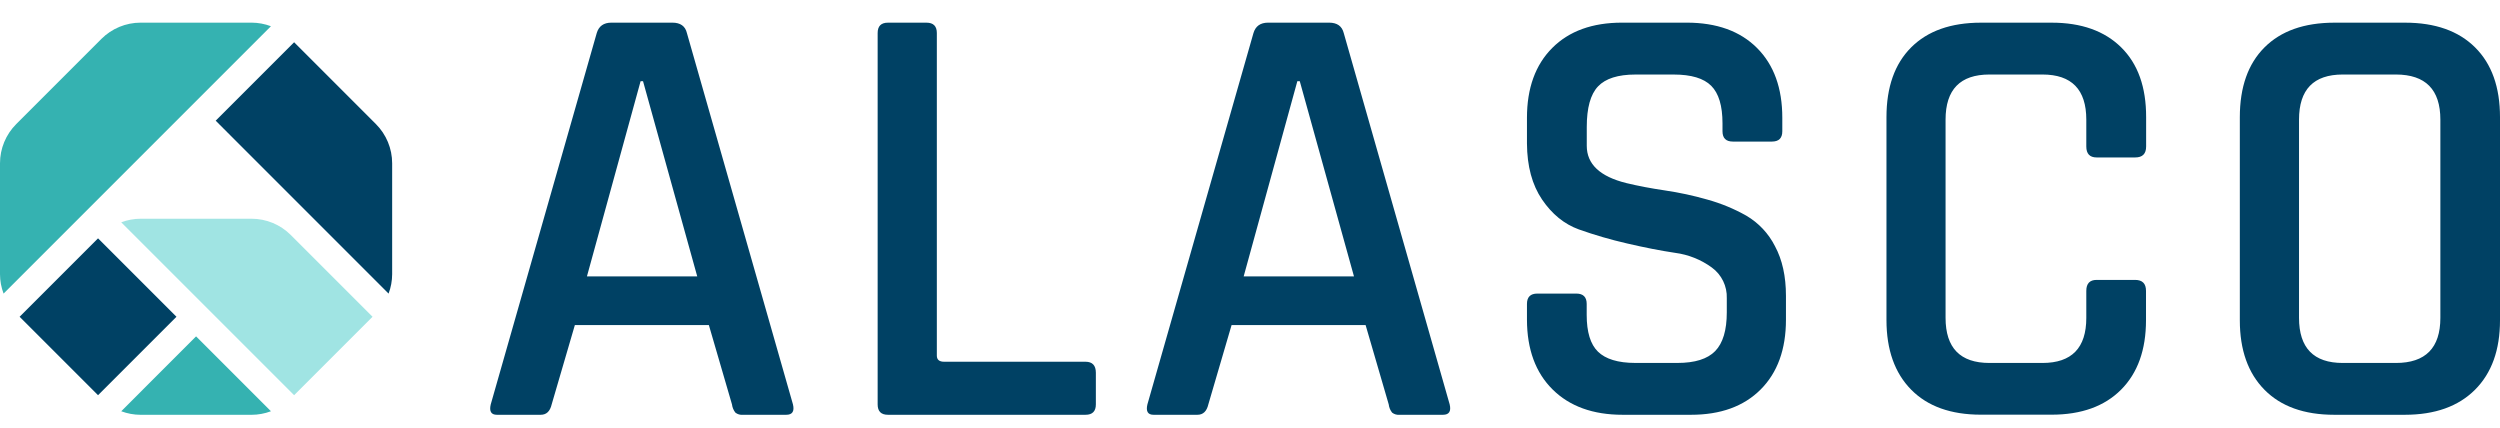
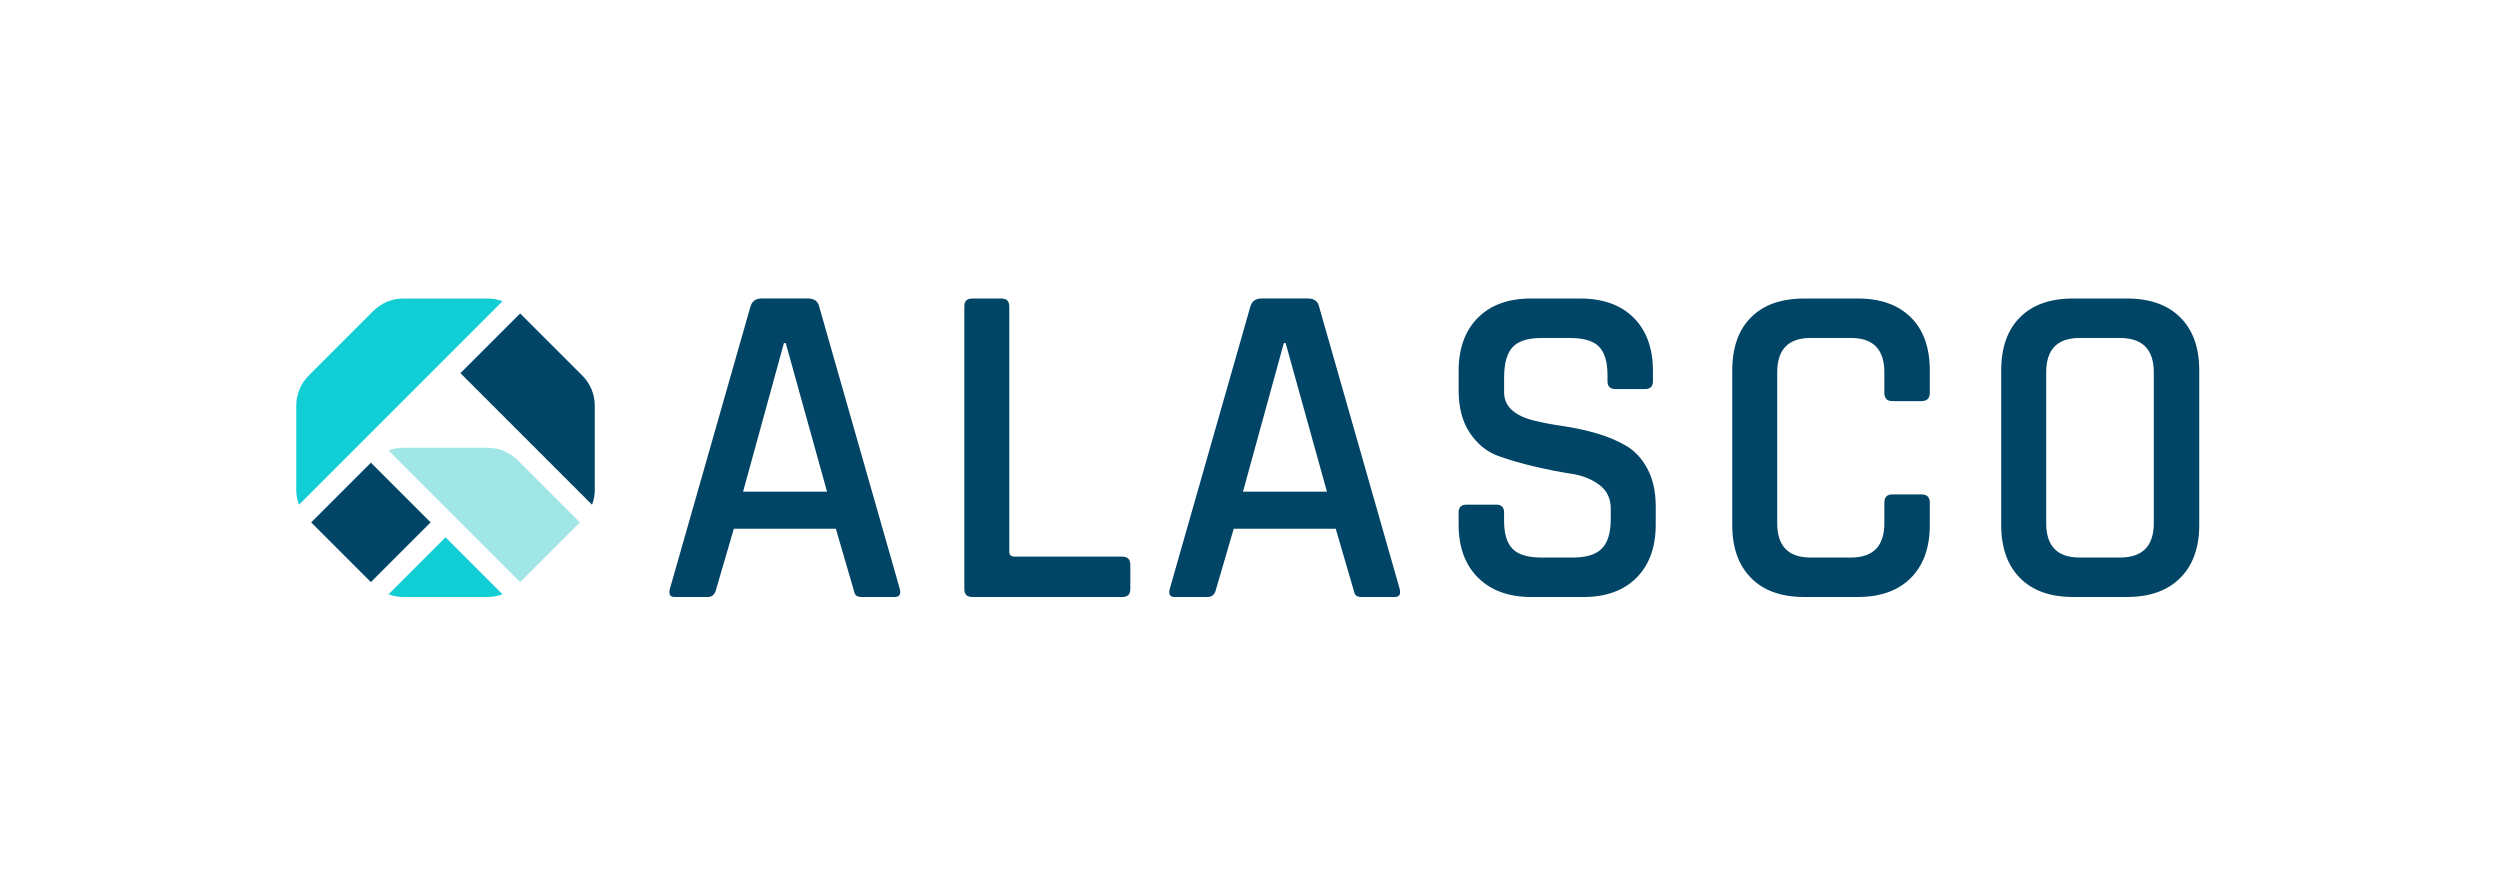
- <svg xmlns="http://www.w3.org/2000/svg" id="Ebene_1" data-name="Ebene 1" viewBox="0 0 1020 174.24">
-   <defs>
-     <style>.cls-1,.cls-2{fill:none;}.cls-2{clip-path:url(#clip-path);clip-rule:evenodd;}.cls-3{clip-path:url(#clip-path-7);}.cls-4{fill:#35b2b1;}.cls-5{clip-path:url(#clip-path-8);}.cls-6{fill:#004164;}.cls-7{clip-path:url(#clip-path-9);}.cls-8{fill:#a0e4e3;}.cls-9{clip-path:url(#clip-path-10);}.cls-10{clip-path:url(#clip-path-11);}.cls-11{clip-path:url(#clip-path-12);}</style>
-     <clipPath id="clip-path">
-       <rect class="cls-1" y="9.24" width="1020" height="160" />
-     </clipPath>
-     <clipPath id="clip-path-7">
-       <path class="cls-2" d="M102.63,9.24H57.37a22.66,22.66,0,0,0-16,6.63L6.63,50.62A22.62,22.62,0,0,0,0,66.62v45.25a22.6,22.6,0,0,0,1.46,7.92L110.54,10.7a22.54,22.54,0,0,0-7.91-1.46" />
-     </clipPath>
-     <clipPath id="clip-path-8">
-       <path class="cls-2" d="M153.37,50.62,120,17.24l-32,32,70.54,70.55a22.6,22.6,0,0,0,1.46-7.92V66.62a22.64,22.64,0,0,0-6.63-16" />
-     </clipPath>
-     <clipPath id="clip-path-9">
-       <path class="cls-2" d="M102.63,89.24H57.37a22.54,22.54,0,0,0-7.91,1.46L120,161.24l32-32L118.63,95.87a22.64,22.64,0,0,0-16-6.63" />
-     </clipPath>
-     <clipPath id="clip-path-10">
-       <polygon class="cls-2" points="40 97.24 8 129.24 40 161.24 72 129.24 40 97.24 40 97.24" />
-     </clipPath>
-     <clipPath id="clip-path-11">
-       <path class="cls-2" d="M49.46,167.79a22.54,22.54,0,0,0,7.91,1.45h45.26a22.54,22.54,0,0,0,7.91-1.45L80,137.24,49.46,167.79Z" />
-     </clipPath>
-     <clipPath id="clip-path-12">
-       <path class="cls-2" d="M688.17,9.24q18.36,0,28.69,10.33t10.32,28.5v5.48c0,2.82-1.41,4.21-4.23,4.21H707c-2.81,0-4.22-1.39-4.22-4.21V50.31q0-10.7-4.6-15.3c-3.05-3.07-8.16-4.6-15.29-4.6H667.27q-10.68,0-15.27,4.84c-3.08,3.24-4.6,8.76-4.6,16.56V59.5q0,11.2,16.16,15.2,7.19,1.74,15.77,3a133.11,133.11,0,0,1,17.27,3.73A70.91,70.91,0,0,1,712.51,88a30.25,30.25,0,0,1,11.68,12.44q4.48,8.31,4.48,20.28v9.7q0,18.16-10.32,28.49t-28.44,10.32H662.05q-18.15,0-28.58-10.32T623,130.43V124c0-2.81,1.42-4.22,4.24-4.22h15.89c2.82,0,4.24,1.41,4.24,4.22v4.48c0,7,1.52,12,4.6,15s8.15,4.6,15.27,4.6h17.15q10.7,0,15.41-4.84c3.15-3.25,4.73-8.5,4.73-15.81v-5.72a14.86,14.86,0,0,0-6.09-12.55,32.6,32.6,0,0,0-15-6q-9-1.35-19.64-3.84a176.66,176.66,0,0,1-19.64-5.72q-8.92-3.24-15-12.2T623,58.52V48.07q0-18.16,10.31-28.5T661.82,9.24Zm-413.86,0c3.31,0,5.29,1.43,5.95,4.25L323.53,165q1,4.23-2.74,4.23H303.13a4.26,4.26,0,0,1-3.09-.88,6.65,6.65,0,0,1-1.39-3.35l-9.43-32.36H234.54L225.08,165c-.66,2.82-2.14,4.23-4.46,4.23h-17.9q-3.5,0-2.5-4.23L243.47,13.49c.84-2.82,2.82-4.25,6-4.25Zm267.94,0c3.32,0,5.29,1.43,6,4.25L591.47,165q1,4.23-2.74,4.23H571.07a4.26,4.26,0,0,1-3.09-.88A6.57,6.57,0,0,1,566.6,165l-9.43-32.36H502.48L493,165c-.66,2.82-2.14,4.23-4.46,4.23h-17.9q-3.5,0-2.5-4.23L511.41,13.49c.85-2.82,2.82-4.25,6-4.25ZM378,9.25q4.23,0,4.23,4.23V145.1c0,1.66,1,2.49,3,2.49h57.66q4.21,0,4.22,4.48V165q0,4.23-4.22,4.23H362.29c-2.82,0-4.21-1.41-4.21-4.23V13.48c0-2.82,1.39-4.23,4.21-4.23Zm459.1,0q18.13,0,28.35,10.08t10.17,28.49V59.76c0,3-1.47,4.48-4.47,4.48H855.44q-4.23,0-4.23-4.48V48.81q0-18.41-17.89-18.41H811.69q-17.9,0-17.9,18.41v80.87q0,18.4,17.9,18.41h21.63q17.91,0,17.89-18.41v-11q0-4.49,4.23-4.48H871.1c3,0,4.47,1.49,4.47,4.48v11.94q0,18.17-10.17,28.37t-28.35,10.2H808.21q-18.39,0-28.45-10.2t-10.08-28.37V47.82q0-18.42,10.08-28.49T808.21,9.25Zm144.16,0q18.42,0,28.58,10.09T1020,47.81v82.86q0,18.17-10.21,28.36t-28.58,10.2H952.38q-18.4,0-28.47-10.2t-10.06-28.36V47.81q0-18.41,10.06-28.47T952.38,9.25ZM977.48,30.4H955.85Q938,30.4,938,48.81v80.86q0,18.44,17.89,18.42h21.63q18.15,0,18.15-18.42V48.81q0-18.39-18.15-18.41ZM262.36,33.14h-1l-21.89,79.62h45L262.36,33.14Zm267.95,0h-1l-21.89,79.62h45L530.31,33.14Z" />
-     </clipPath>
-   </defs>
-   <g class="cls-3">
-     <rect class="cls-4" x="-5" y="4.24" width="120.54" height="120.54" />
-   </g>
-   <g class="cls-5">
-     <rect class="cls-6" x="83" y="12.24" width="82" height="112.54" />
-   </g>
-   <g class="cls-7">
-     <rect class="cls-8" x="44.46" y="84.24" width="112.54" height="82" />
-   </g>
-   <g class="cls-9">
-     <rect class="cls-6" x="3" y="92.24" width="74" height="74" />
-   </g>
-   <g class="cls-10">
-     <rect class="cls-4" x="44.46" y="132.24" width="71.09" height="42" />
-   </g>
-   <g class="cls-11">
-     <rect class="cls-6" x="195" y="4.24" width="830" height="170" />
+ <svg xmlns="http://www.w3.org/2000/svg" version="1.1" id="Ebene_1" x="0px" y="0px" viewBox="0 0 2374.02 850.39" style="enable-background:new 0 0 2374.02 850.39;" xml:space="preserve">
+   <style type="text/css">
+ 	.st0{fill-rule:evenodd;clip-rule:evenodd;fill:#11CDD4;}
+ 	.st1{fill-rule:evenodd;clip-rule:evenodd;fill:#004466;}
+ 	.st2{fill-rule:evenodd;clip-rule:evenodd;fill:#A1E6E6;}
+ </style>
+   <g>
+     <path class="st0" d="M382.98,283.46c-10.63,0-20.83,4.22-28.35,11.74l-61.55,61.56c-7.52,7.52-11.74,17.71-11.74,28.35v80.17   c0,4.84,0.91,9.58,2.58,14.03l193.26-193.27c-4.45-1.66-9.18-2.58-14.02-2.58H382.98z" />
+     <path class="st1" d="M493.93,297.64l-56.69,56.69l124.98,124.98c1.67-4.45,2.58-9.18,2.58-14.02v-80.18   c0-10.63-4.22-20.83-11.74-28.35L493.93,297.64z" />
+     <path class="st2" d="M463.16,425.2h-80.18c-4.84,0-9.58,0.92-14.02,2.58l124.98,124.98l56.69-56.69l-59.13-59.13   C483.99,429.42,473.79,425.2,463.16,425.2z" />
+     <rect x="312.11" y="455.98" transform="matrix(0.7071 -0.7071 0.7071 0.7071 -247.6117 394.3389)" class="st1" width="80.18" height="80.18" />
+     <path class="st0" d="M368.96,564.35c4.45,1.67,9.18,2.58,14.02,2.58h80.18c4.84,0,9.58-0.91,14.02-2.58l-54.11-54.11L368.96,564.35   z" />
+     <path class="st1" d="M1500.53,283.47c21.7,0,38.66,6.1,50.84,18.29c12.18,12.22,18.28,29.04,18.28,50.5v9.7c0,5-2.5,7.47-7.49,7.47   h-28.18c-4.99,0-7.49-2.47-7.49-7.47v-5.73c0-12.64-2.72-21.7-8.15-27.11c-5.41-5.44-14.46-8.15-27.08-8.15h-27.74   c-12.62,0-21.65,2.87-27.06,8.57c-5.46,5.75-8.15,15.53-8.15,29.34v13.64c0,13.22,9.52,22.19,28.62,26.91   c8.49,2.06,17.81,3.82,27.94,5.29c10.13,1.47,20.33,3.67,30.61,6.61c10.28,2.91,19.67,6.81,28.18,11.68   c8.51,4.85,15.41,12.2,20.7,22.04c5.28,9.82,7.93,21.82,7.93,35.93v17.19c0,21.45-6.09,38.25-18.28,50.47   c-12.18,12.2-28.99,18.29-50.4,18.29h-49.35c-21.43,0-38.29-6.1-50.64-18.29c-12.33-12.22-18.5-29.02-18.5-50.47v-11.49   c0-4.97,2.52-7.47,7.51-7.47h28.16c4.99,0,7.51,2.5,7.51,7.47v7.93c0,12.34,2.69,21.26,8.15,26.67c5.41,5.46,14.43,8.15,27.06,8.15   h30.39c12.62,0,21.73-2.87,27.3-8.57c5.58-5.75,8.37-15.06,8.37-28.02v-10.14c0-9.4-3.6-16.8-10.79-22.24   c-7.19-5.46-16.05-8.96-26.64-10.6c-10.57-1.59-22.17-3.87-34.79-6.81c-12.6-2.94-24.22-6.32-34.79-10.14   c-10.54-3.82-19.45-11.02-26.64-21.6c-7.19-10.6-10.79-24.1-10.79-40.55v-18.51c0-21.45,6.09-38.28,18.28-50.5   c12.18-12.2,29.02-18.29,50.45-18.29H1500.53L1500.53,283.47z M767.32,283.46c5.87,0,9.37,2.52,10.54,7.52l76.65,268.45   c1.15,5-0.46,7.49-4.84,7.49h-31.29c-2.64,0-4.45-0.51-5.48-1.57c-1.05-1-1.83-2.99-2.45-5.93l-16.71-57.33h-96.88l-16.76,57.33   c-1.17,5-3.79,7.49-7.9,7.49h-31.71c-4.13,0-5.6-2.5-4.43-7.49l76.63-268.45c1.49-5,4.99-7.52,10.59-7.52H767.32L767.32,283.46z    M1242.02,283.46c5.87,0,9.37,2.52,10.54,7.52l76.65,268.45c1.15,5-0.46,7.49-4.84,7.49h-31.29c-2.64,0-4.45-0.51-5.48-1.57   c-1.05-1-1.84-2.99-2.45-5.93l-16.71-57.33h-96.88l-16.76,57.33c-1.17,5-3.79,7.49-7.9,7.49h-31.71c-4.13,0-5.6-2.5-4.43-7.49   l76.63-268.45c1.49-5,4.99-7.52,10.59-7.52H1242.02L1242.02,283.46z M950.93,283.48c4.99,0,7.49,2.5,7.49,7.49v233.19   c0,2.94,1.76,4.41,5.31,4.41h102.14c4.99,0,7.49,2.64,7.49,7.93v22.92c0,5-2.5,7.49-7.49,7.49H923.19c-4.99,0-7.46-2.5-7.46-7.49   V290.98c0-5,2.47-7.49,7.46-7.49H950.93L950.93,283.48z M1764.29,283.48c21.43,0,38.19,5.95,50.23,17.85   c12.01,11.9,18.03,28.73,18.03,50.47v21.16c0,5.29-2.62,7.93-7.93,7.93h-27.74c-4.99,0-7.49-2.64-7.49-7.93v-19.4   c0-21.75-10.54-32.62-31.71-32.62h-38.31c-21.14,0-31.71,10.87-31.71,32.62v143.26c0,21.75,10.57,32.62,31.71,32.62h38.31   c21.16,0,31.71-10.87,31.71-32.62v-19.4c0-5.29,2.5-7.93,7.49-7.93h27.74c5.31,0,7.93,2.64,7.93,7.93v21.16   c0,21.45-6.02,38.23-18.03,50.25c-12.04,12.05-28.8,18.07-50.23,18.07h-51.08c-21.73,0-38.53-6.02-50.4-18.07   c-11.91-12.02-17.86-28.8-17.86-50.25V351.81c0-21.75,5.95-38.57,17.86-50.47c11.87-11.9,28.67-17.85,50.4-17.85H1764.29   L1764.29,283.48z M2019.7,283.47c21.75,0,38.61,5.95,50.64,17.88c12.04,11.88,18.08,28.7,18.08,50.45v146.79   c0,21.45-6.04,38.23-18.08,50.25c-12.04,12.05-28.89,18.07-50.64,18.07h-51.08c-21.73,0-38.53-6.02-50.42-18.07   c-11.89-12.02-17.84-28.8-17.84-50.25V351.8c0-21.75,5.95-38.57,17.84-50.45c11.89-11.93,28.7-17.88,50.42-17.88H2019.7   L2019.7,283.47z M2013.1,320.94h-38.31c-21.14,0-31.71,10.9-31.71,32.62v143.26c0,21.77,10.57,32.62,31.71,32.62h38.31   c21.43,0,32.15-10.85,32.15-32.62V353.56C2045.24,331.84,2034.53,320.94,2013.1,320.94L2013.1,320.94z M746.15,325.81h-1.74   l-38.78,141.06h79.73L746.15,325.81L746.15,325.81z M1220.86,325.81h-1.74l-38.78,141.06h79.73L1220.86,325.81L1220.86,325.81z" />
  </g>
</svg>
